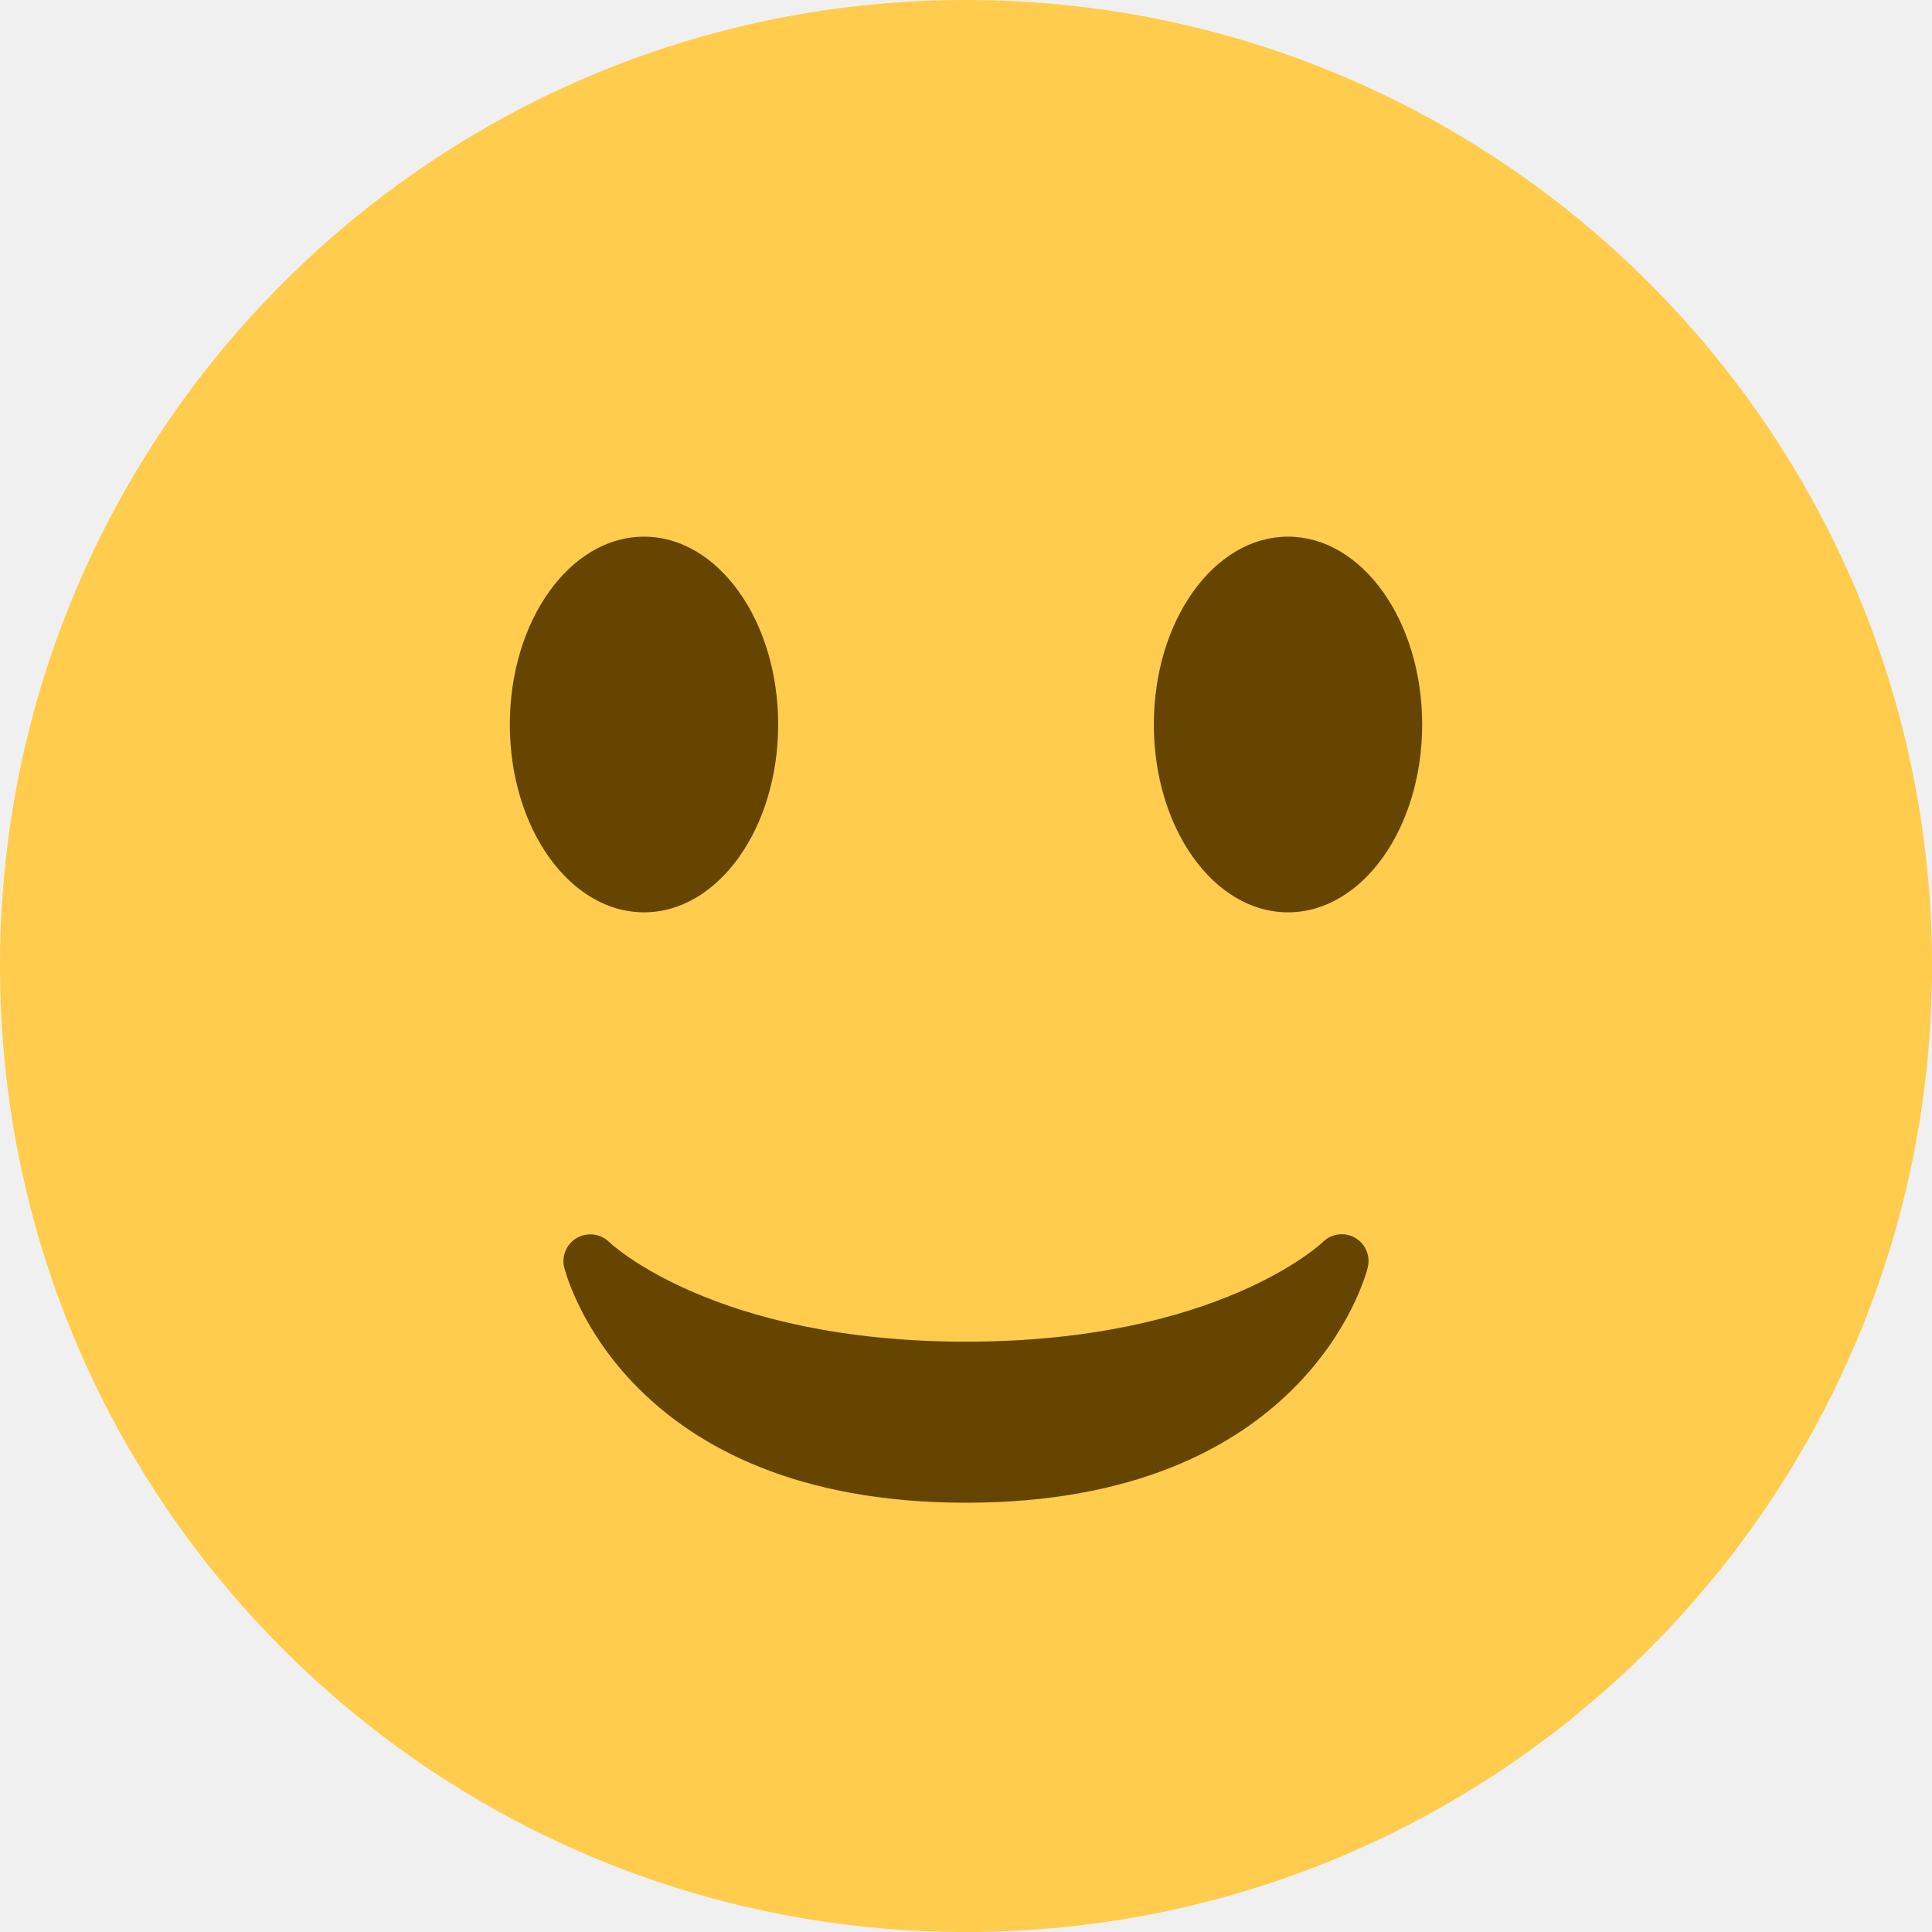
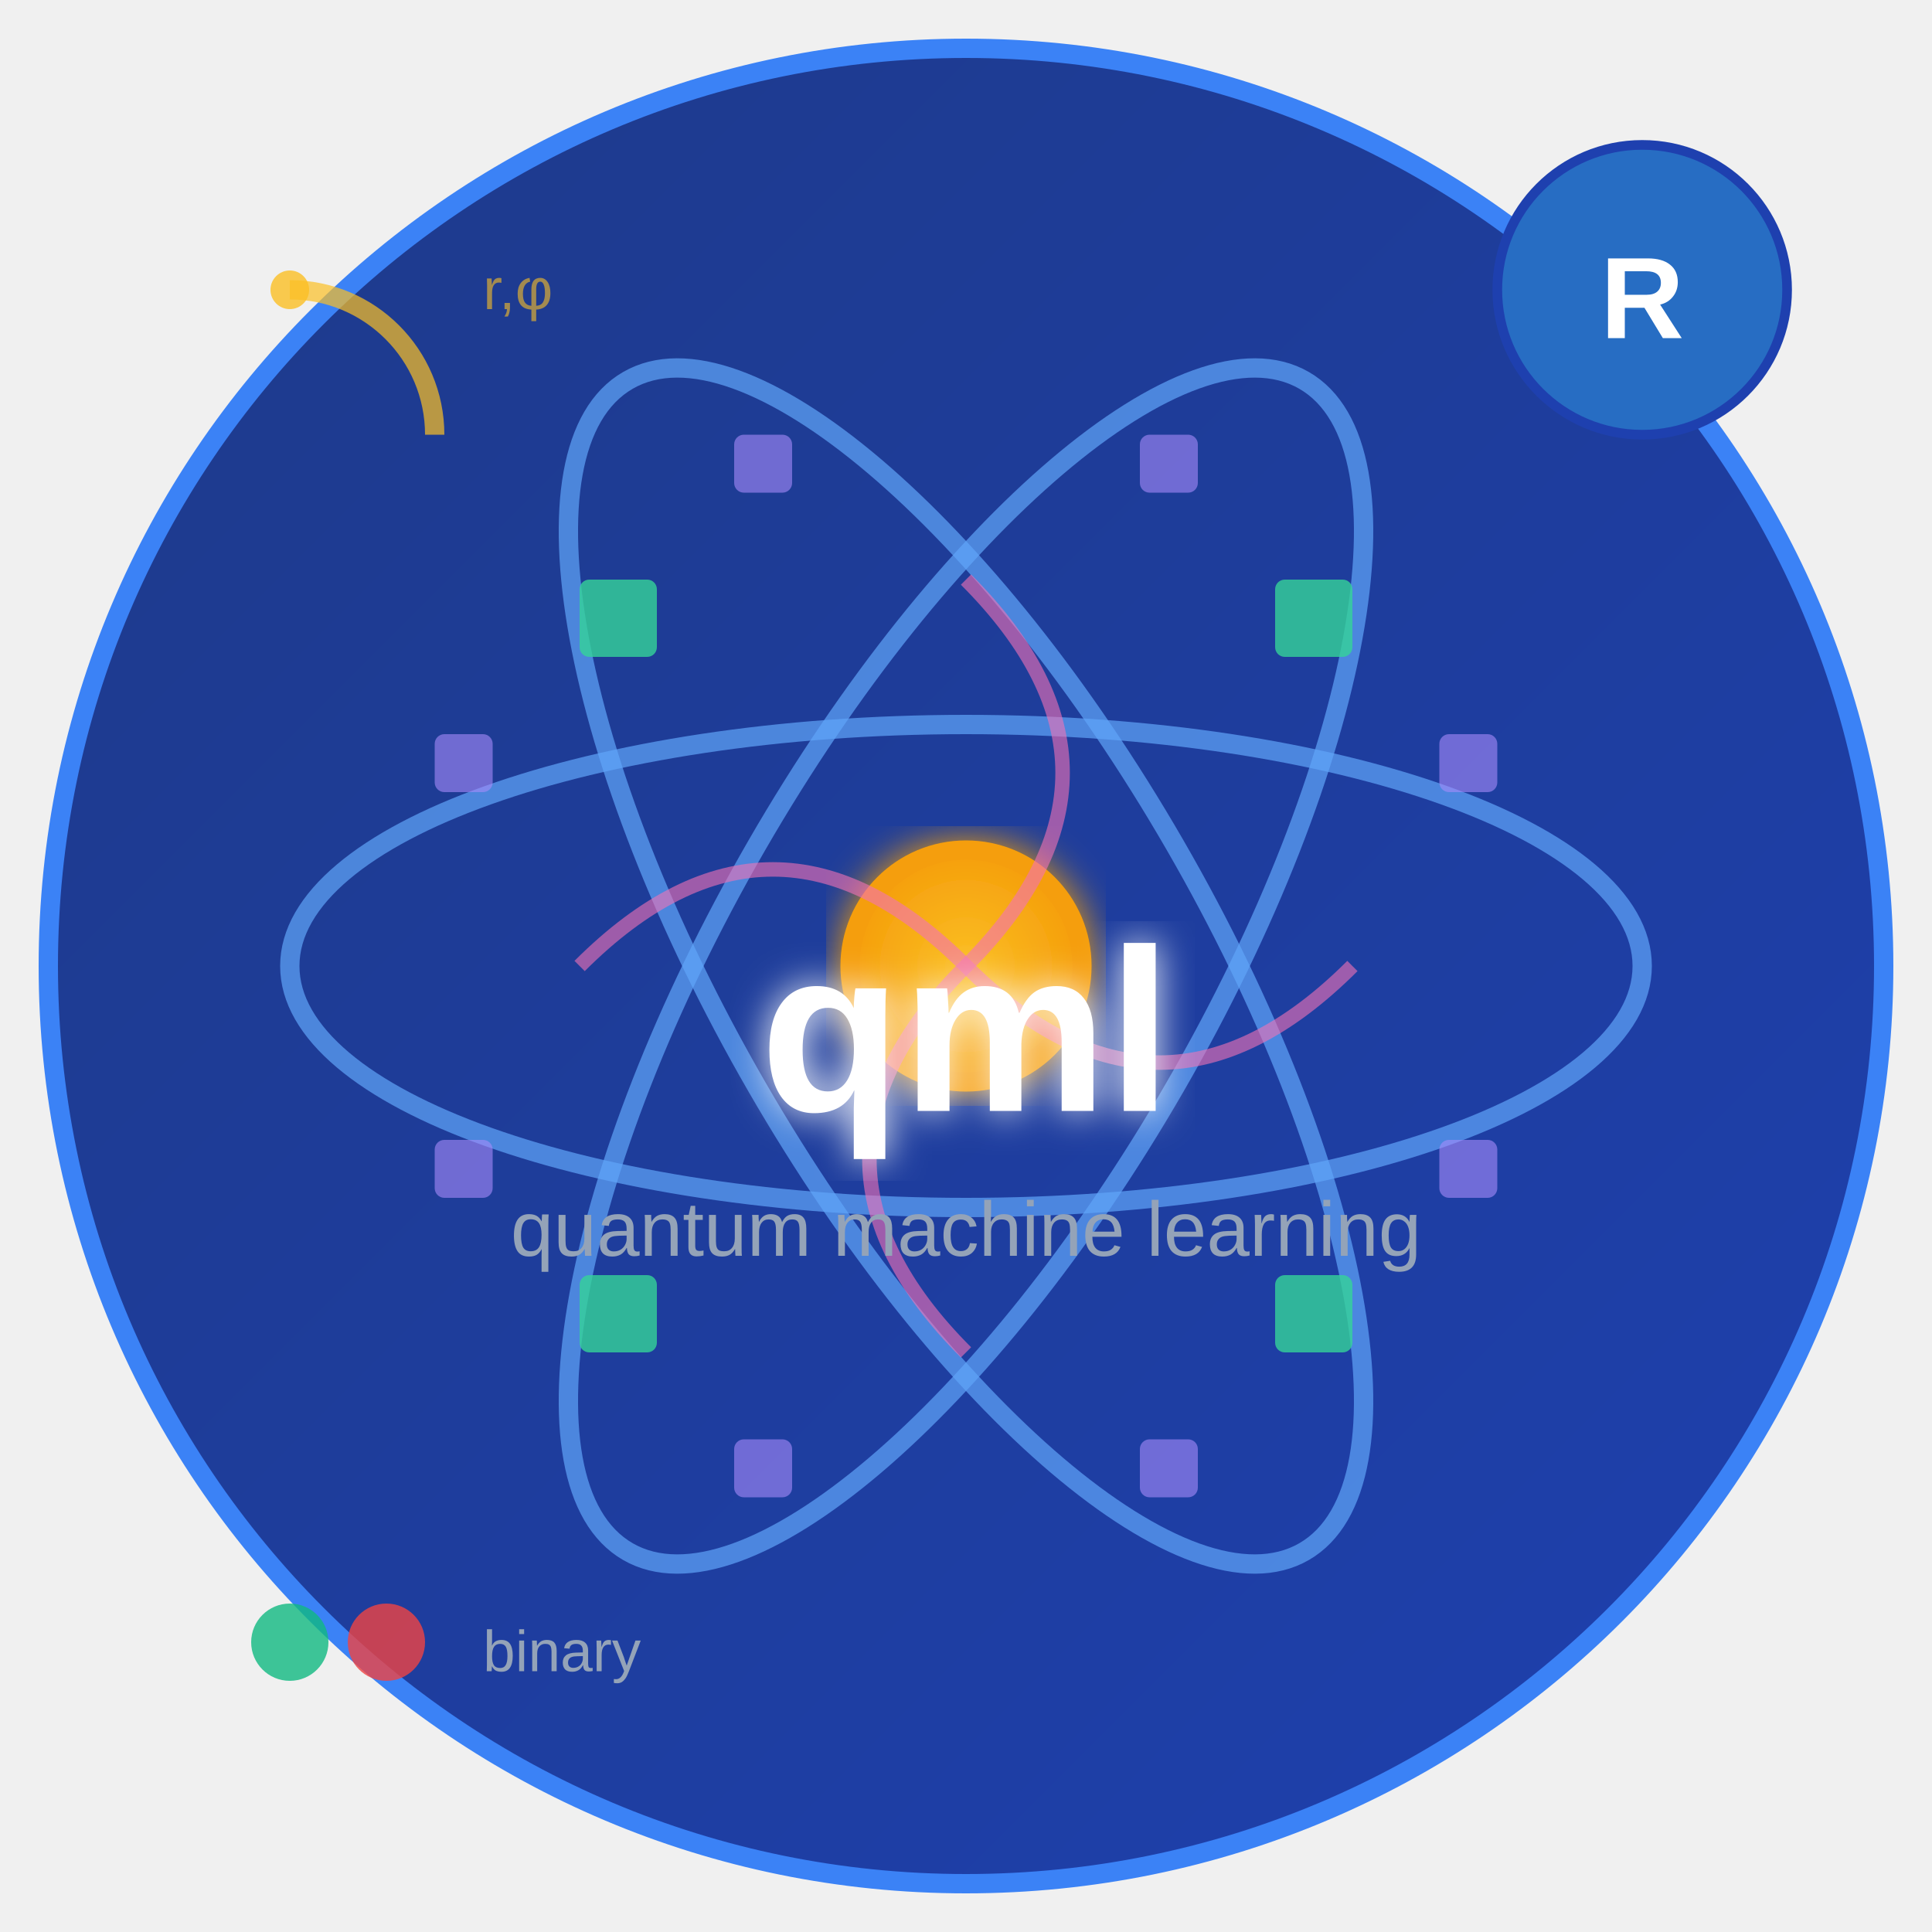
- <svg xmlns="http://www.w3.org/2000/svg" viewBox="0 0 45 45" width="2500" height="2500">
+ <svg xmlns="http://www.w3.org/2000/svg" viewBox="0 0 200 200" width="200" height="200">
  <defs>
-     <clipPath id="a">
-       <path d="M0 36h36V0H0v36z" />
-     </clipPath>
+     <radialGradient id="coreGradient" cx="50%" cy="50%" r="50%">
+       <stop offset="0%" stop-color="#fbbf24" />
+       <stop offset="100%" stop-color="#f59e0b" />
+     </radialGradient>
+     <linearGradient id="bgGradient" x1="0%" y1="0%" x2="100%" y2="100%">
+       <stop offset="0%" stop-color="#1e3a8a" />
+       <stop offset="100%" stop-color="#1e40af" />
+     </linearGradient>
+     <filter id="glow">
+       <feGaussianBlur stdDeviation="2" result="coloredBlur" />
+       <feMerge>
+         <feMergeNode in="coloredBlur" />
+         <feMergeNode in="SourceGraphic" />
+       </feMerge>
+     </filter>
  </defs>
-   <g clip-path="url(#a)" transform="matrix(1.25 0 0 -1.25 0 45)">
-     <path d="M36 18c0-9.941-8.059-18-18-18S0 8.059 0 18s8.059 18 18 18 18-8.059 18-18" fill="#ffcc4d" />
-     <path d="M10.515 12.379c.045-.18 1.168-4.38 7.485-4.38 6.318 0 7.44 4.2 7.485 4.38a.499.499 0 0 1-.836.477c-.02-.02-1.954-1.856-6.65-1.856-4.693 0-6.63 1.837-6.647 1.856a.505.505 0 0 1-.598.08.5.5 0 0 1-.24-.557M14.5 22.5c0-1.934-1.119-3.5-2.5-3.5s-2.5 1.566-2.5 3.5c0 1.933 1.119 3.5 2.5 3.5s2.5-1.567 2.5-3.5M26.5 22.5c0-1.934-1.119-3.5-2.5-3.5s-2.5 1.566-2.5 3.5c0 1.933 1.119 3.5 2.5 3.5s2.5-1.567 2.5-3.5" fill="#664500" />
-   </g>
+   <circle cx="100" cy="100" r="95" fill="url(#bgGradient)" stroke="#3b82f6" stroke-width="2" />
+   <ellipse cx="100" cy="100" rx="70" ry="25" fill="none" stroke="#60a5fa" stroke-width="2" opacity="0.7" transform="rotate(0 100 100)" />
+   <ellipse cx="100" cy="100" rx="70" ry="25" fill="none" stroke="#60a5fa" stroke-width="2" opacity="0.7" transform="rotate(60 100 100)" />
+   <ellipse cx="100" cy="100" rx="70" ry="25" fill="none" stroke="#60a5fa" stroke-width="2" opacity="0.7" transform="rotate(120 100 100)" />
+   <circle cx="100" cy="100" r="12" fill="url(#coreGradient)" stroke="#f59e0b" stroke-width="2" filter="url(#glow)" />
+   <rect x="60" y="60" width="8" height="8" fill="#34d399" opacity="0.8" rx="1" />
+   <rect x="132" y="60" width="8" height="8" fill="#34d399" opacity="0.8" rx="1" />
+   <rect x="60" y="132" width="8" height="8" fill="#34d399" opacity="0.8" rx="1" />
+   <rect x="132" y="132" width="8" height="8" fill="#34d399" opacity="0.8" rx="1" />
+   <rect x="76" y="45" width="6" height="6" fill="#a78bfa" opacity="0.6" rx="1" />
+   <rect x="118" y="45" width="6" height="6" fill="#a78bfa" opacity="0.6" rx="1" />
+   <rect x="76" y="149" width="6" height="6" fill="#a78bfa" opacity="0.6" rx="1" />
+   <rect x="118" y="149" width="6" height="6" fill="#a78bfa" opacity="0.6" rx="1" />
+   <rect x="45" y="76" width="6" height="6" fill="#a78bfa" opacity="0.6" rx="1" />
+   <rect x="149" y="76" width="6" height="6" fill="#a78bfa" opacity="0.6" rx="1" />
+   <rect x="45" y="118" width="6" height="6" fill="#a78bfa" opacity="0.6" rx="1" />
+   <rect x="149" y="118" width="6" height="6" fill="#a78bfa" opacity="0.6" rx="1" />
+   <path d="M 60 100 Q 80 80 100 100 Q 120 120 140 100" fill="none" stroke="#f472b6" stroke-width="1.5" opacity="0.6" />
+   <path d="M 100 60 Q 120 80 100 100 Q 80 120 100 140" fill="none" stroke="#f472b6" stroke-width="1.5" opacity="0.6" />
+   <text x="100" y="115" text-anchor="middle" fill="white" font-family="Arial, sans-serif" font-size="24" font-weight="bold" filter="url(#glow)">qml</text>
+   <text x="100" y="130" text-anchor="middle" fill="#94a3b8" font-family="Arial, sans-serif" font-size="8" font-weight="normal">quantum machine learning</text>
+   <circle cx="170" cy="30" r="15" fill="#276dc3" stroke="#1e40af" stroke-width="1" />
+   <text x="170" y="35" text-anchor="middle" fill="white" font-family="Arial, sans-serif" font-size="12" font-weight="bold">R</text>
+   <path d="M 30 30 A 15 15 0 0 1 45 45" fill="none" stroke="#fbbf24" stroke-width="2" opacity="0.7" />
+   <circle cx="30" cy="30" r="2" fill="#fbbf24" opacity="0.8" />
+   <text x="50" y="32" fill="#fbbf24" font-family="Arial, sans-serif" font-size="6" opacity="0.6">r,φ</text>
+   <circle cx="30" cy="170" r="4" fill="#10b981" opacity="0.8" />
+   <circle cx="40" cy="170" r="4" fill="#ef4444" opacity="0.8" />
+   <text x="50" y="173" fill="#94a3b8" font-family="Arial, sans-serif" font-size="6">binary</text>
</svg>
